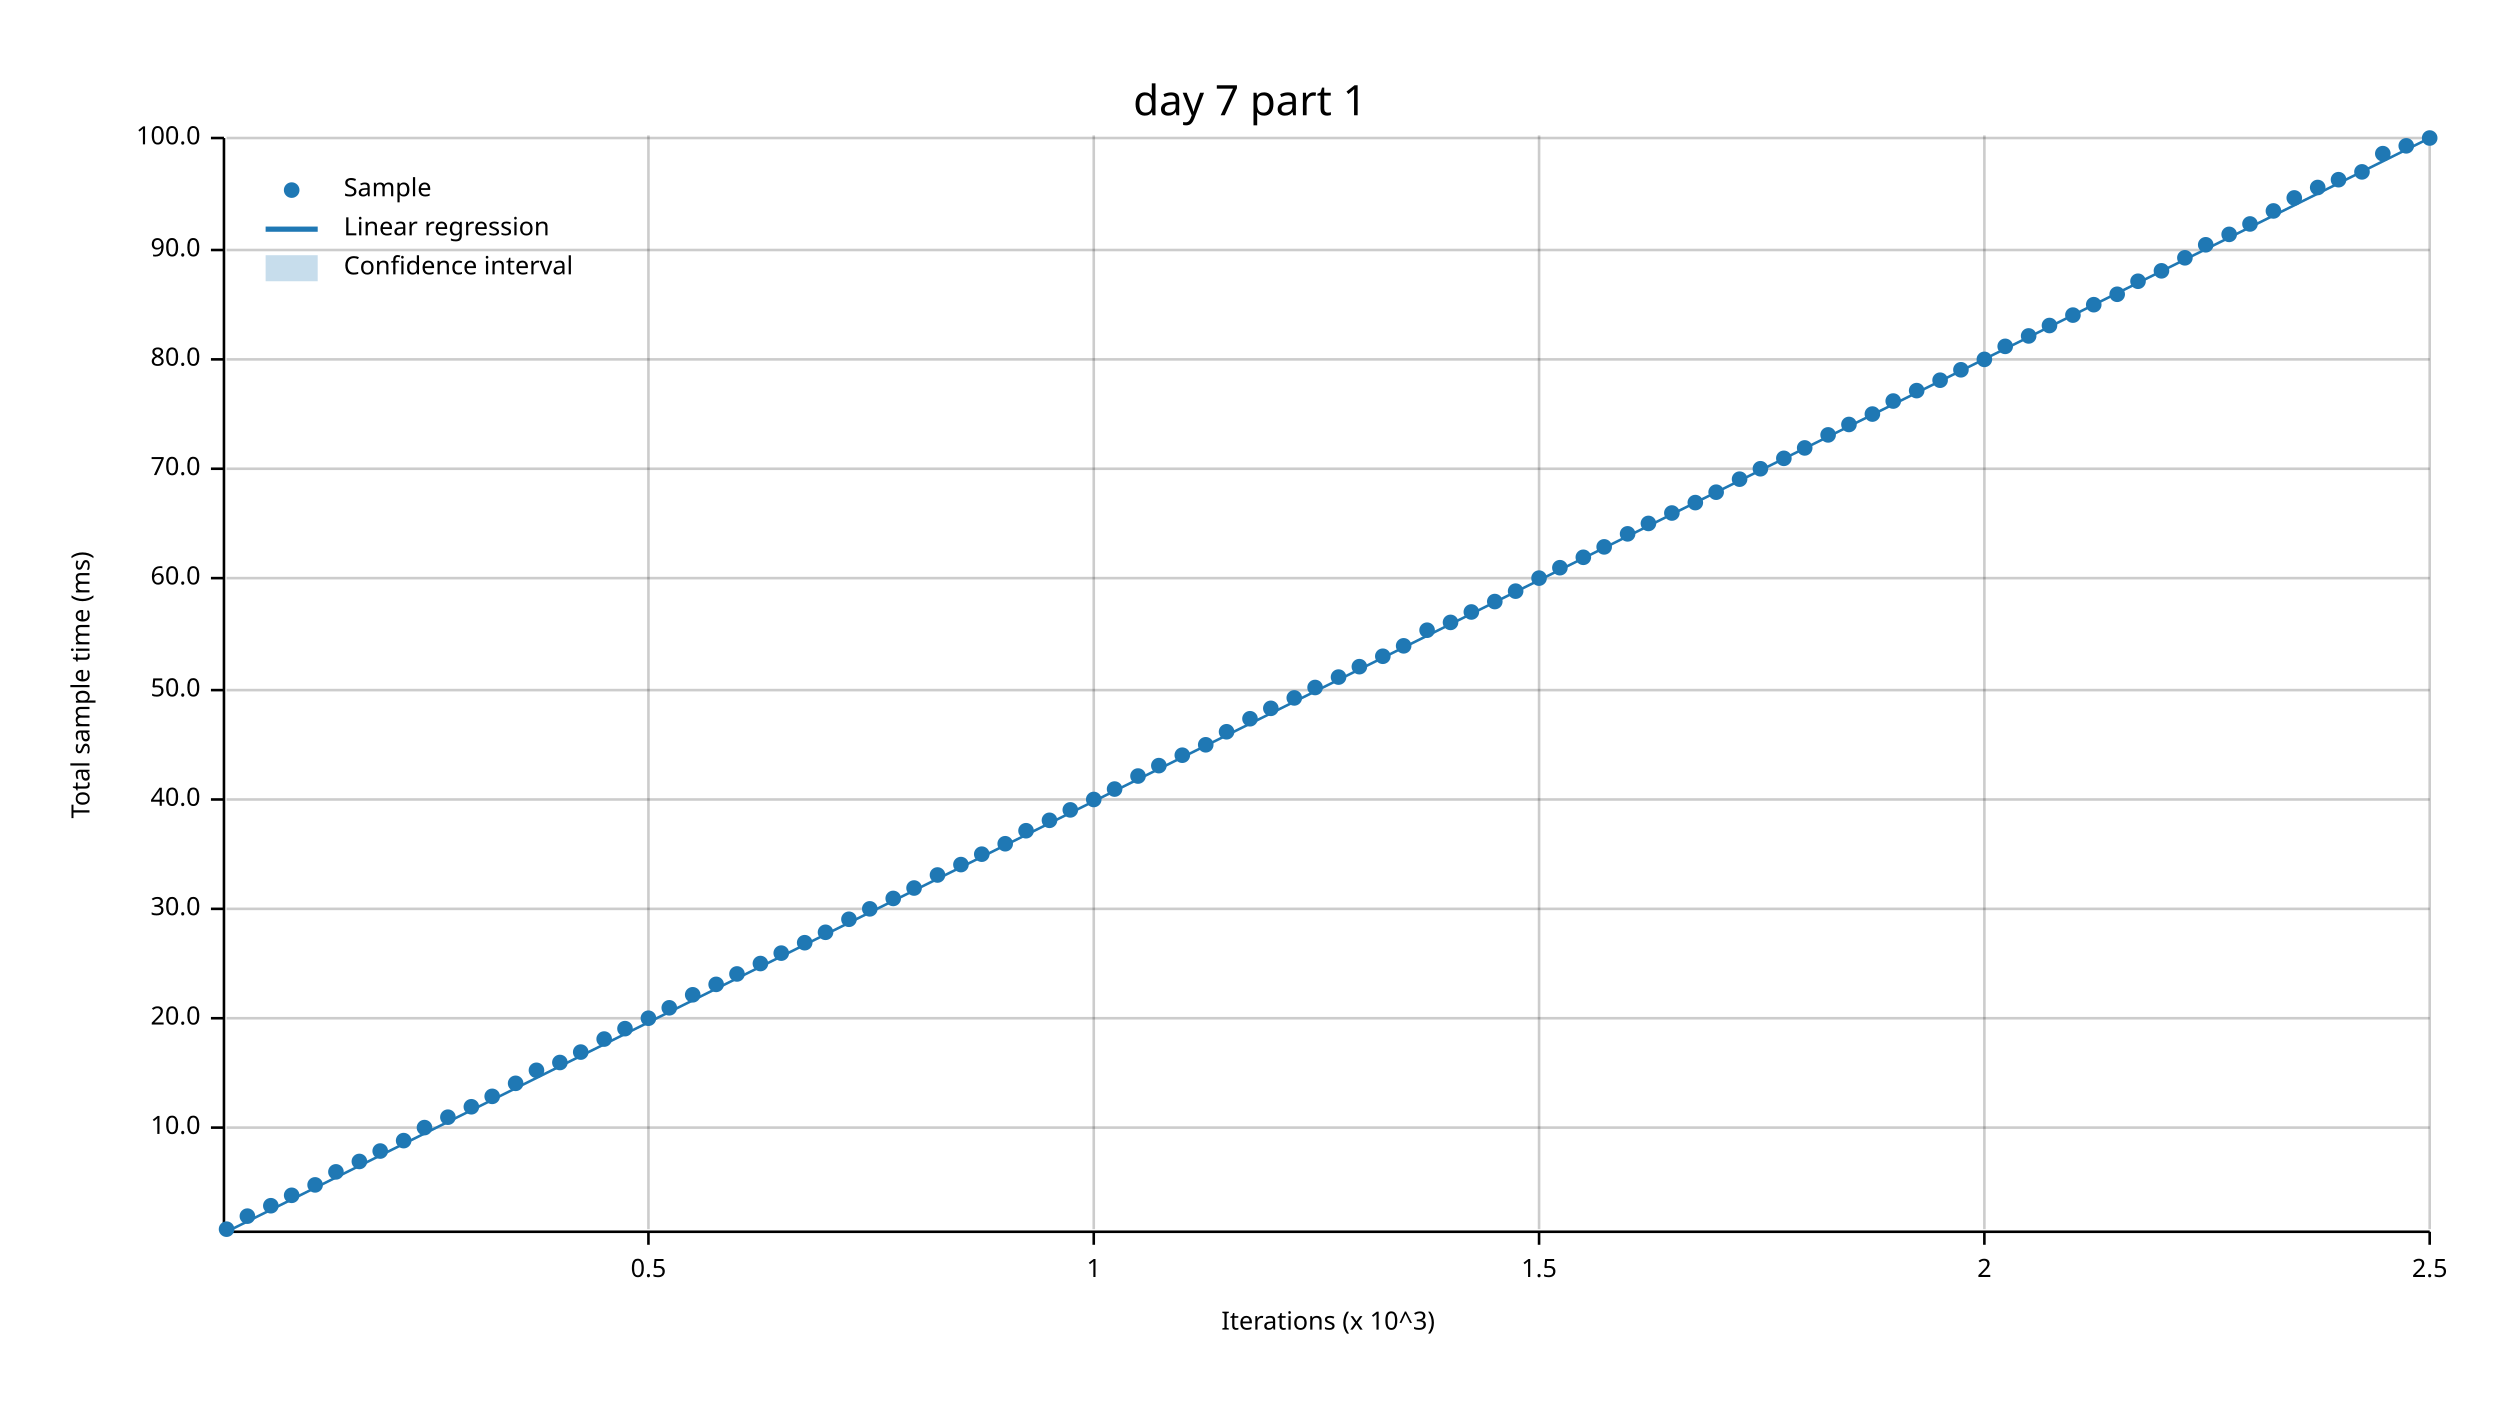
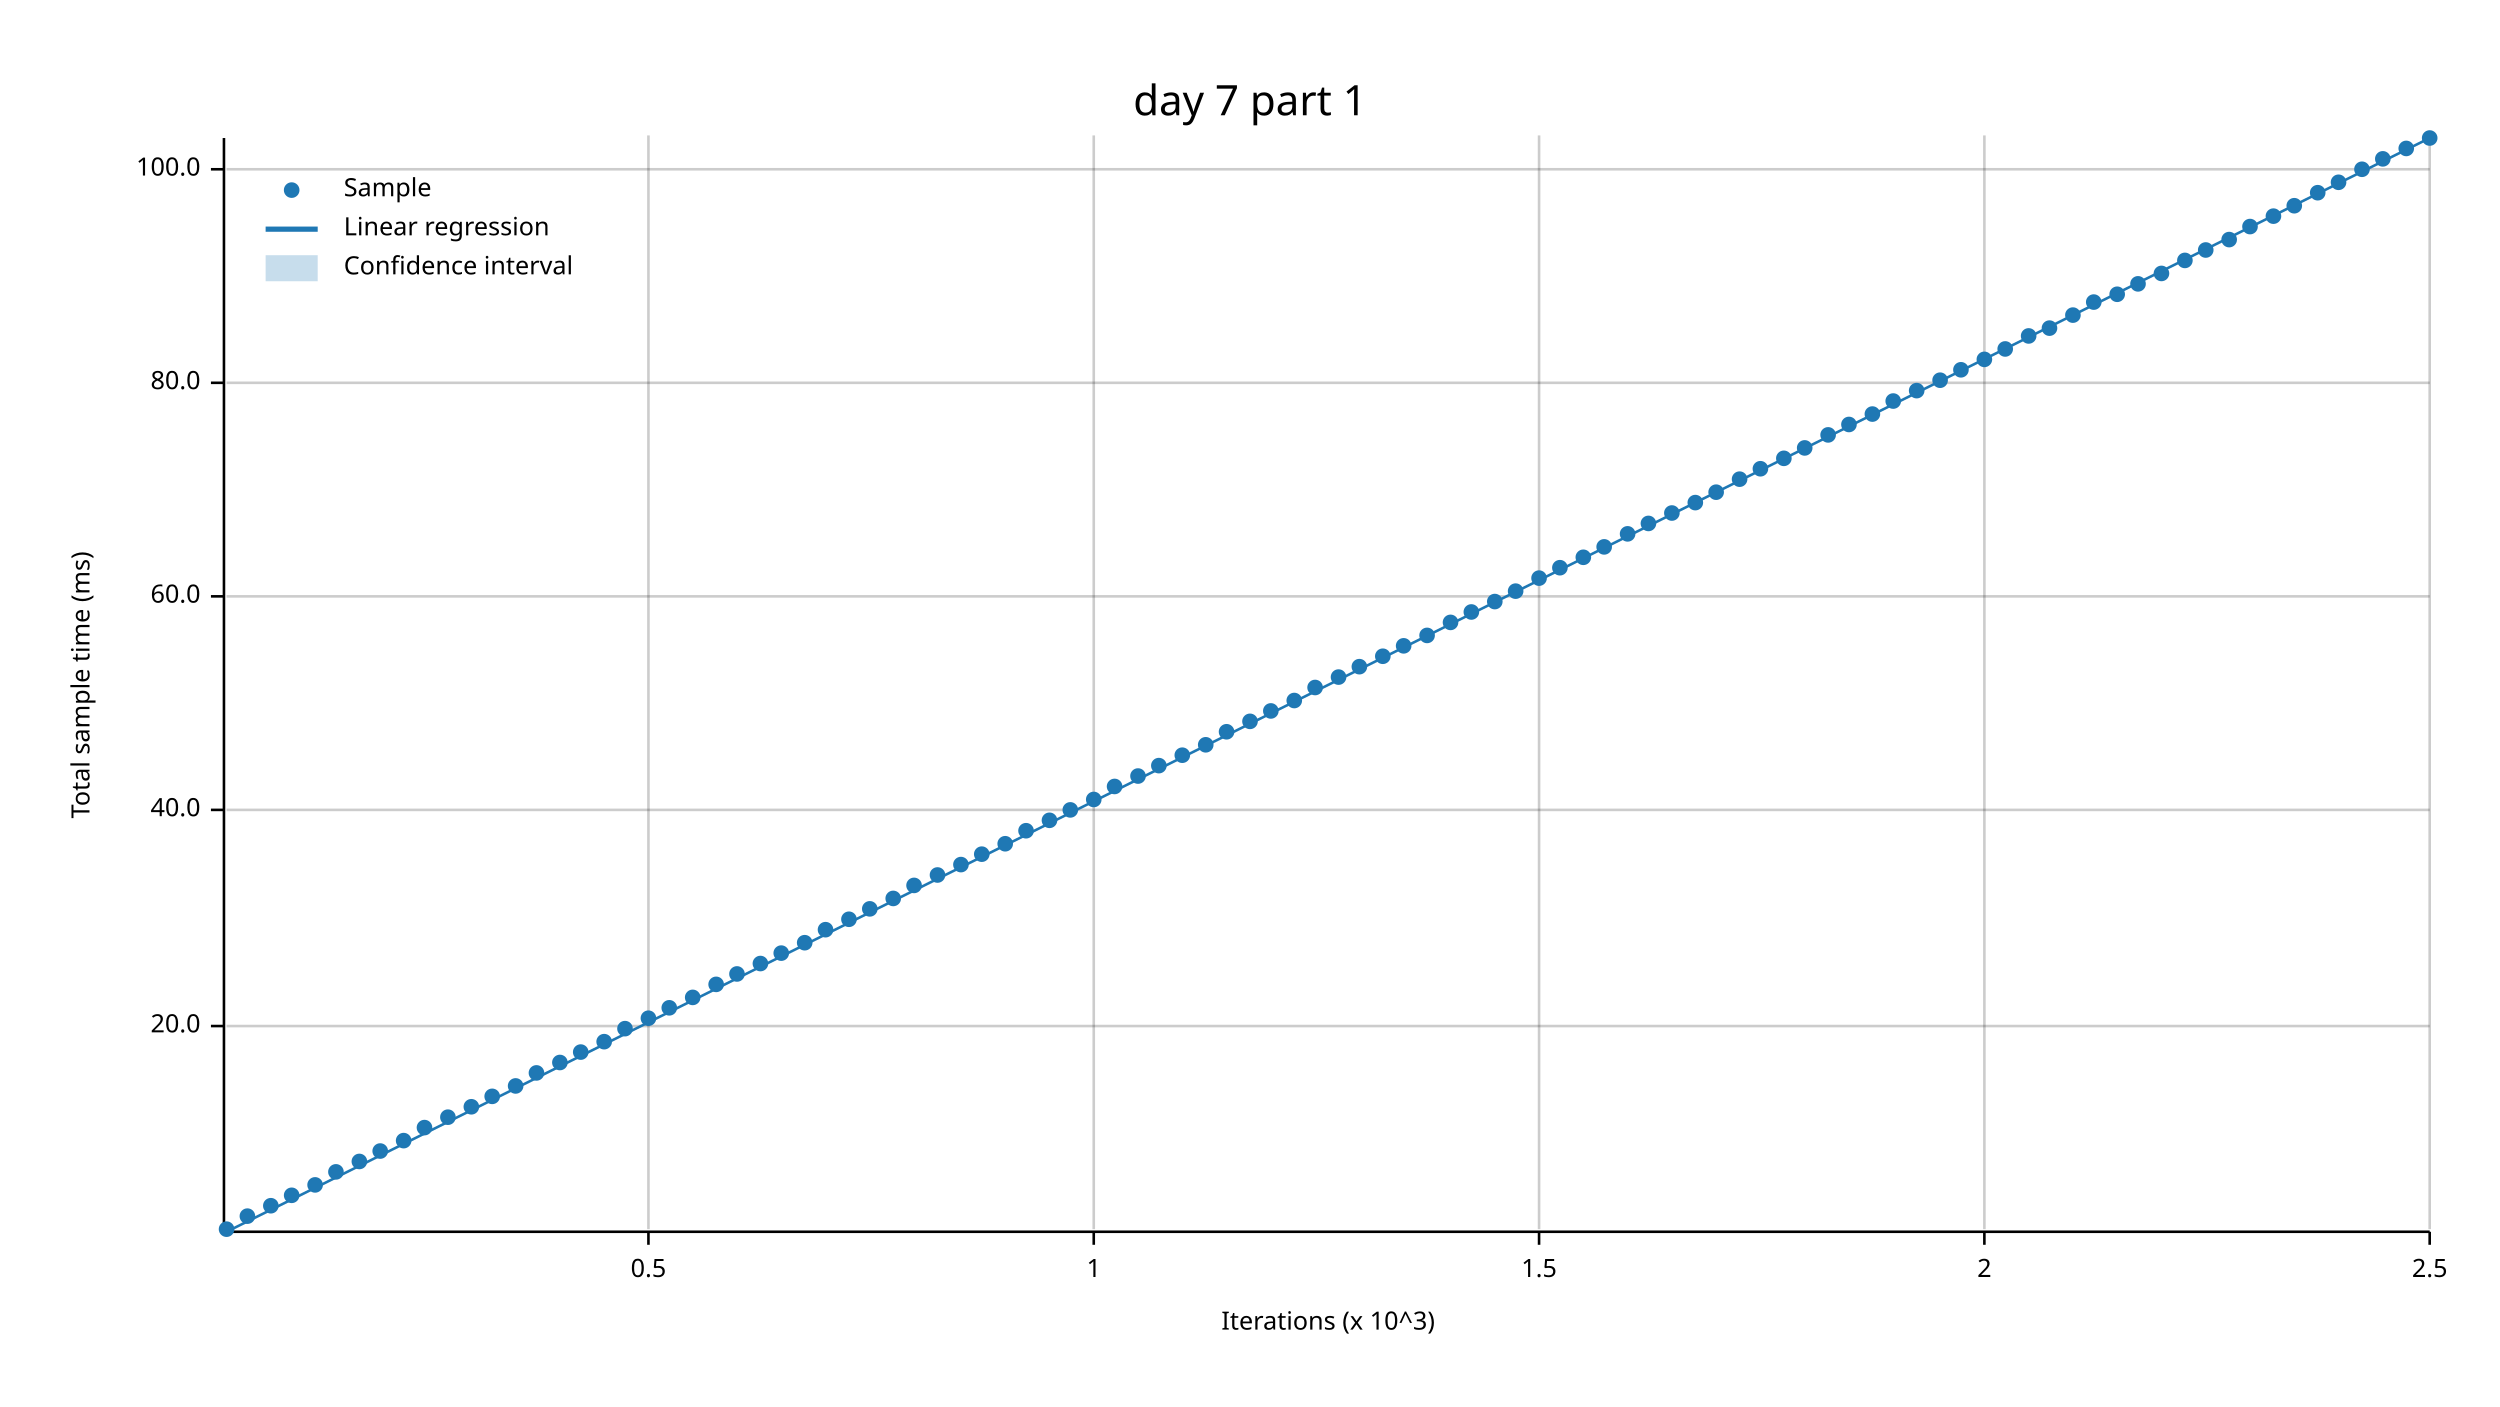
<svg xmlns="http://www.w3.org/2000/svg" width="960" height="540" viewBox="0 0 960 540">
  <text x="480" y="32" dy="0.76em" text-anchor="middle" font-family="sans-serif" font-size="16.129" opacity="1" fill="#000000">
day 7 part 1
</text>
  <text x="27" y="263" dy="0.76em" text-anchor="middle" font-family="sans-serif" font-size="9.677" opacity="1" fill="#000000" transform="rotate(270, 27, 263)">
Total sample time (ms)
</text>
  <text x="510" y="513" dy="-0.5ex" text-anchor="middle" font-family="sans-serif" font-size="9.677" opacity="1" fill="#000000">
Iterations (x 10^3)
</text>
  <line opacity="0.2" stroke="#000000" stroke-width="1" x1="249" y1="472" x2="249" y2="52" />
  <line opacity="0.2" stroke="#000000" stroke-width="1" x1="420" y1="472" x2="420" y2="52" />
  <line opacity="0.2" stroke="#000000" stroke-width="1" x1="591" y1="472" x2="591" y2="52" />
  <line opacity="0.2" stroke="#000000" stroke-width="1" x1="762" y1="472" x2="762" y2="52" />
  <line opacity="0.2" stroke="#000000" stroke-width="1" x1="933" y1="472" x2="933" y2="52" />
-   <line opacity="0.2" stroke="#000000" stroke-width="1" x1="87" y1="433" x2="933" y2="433" />
-   <line opacity="0.2" stroke="#000000" stroke-width="1" x1="87" y1="391" x2="933" y2="391" />
-   <line opacity="0.2" stroke="#000000" stroke-width="1" x1="87" y1="349" x2="933" y2="349" />
-   <line opacity="0.2" stroke="#000000" stroke-width="1" x1="87" y1="307" x2="933" y2="307" />
-   <line opacity="0.2" stroke="#000000" stroke-width="1" x1="87" y1="265" x2="933" y2="265" />
-   <line opacity="0.2" stroke="#000000" stroke-width="1" x1="87" y1="222" x2="933" y2="222" />
-   <line opacity="0.2" stroke="#000000" stroke-width="1" x1="87" y1="180" x2="933" y2="180" />
-   <line opacity="0.2" stroke="#000000" stroke-width="1" x1="87" y1="138" x2="933" y2="138" />
-   <line opacity="0.2" stroke="#000000" stroke-width="1" x1="87" y1="96" x2="933" y2="96" />
-   <line opacity="0.2" stroke="#000000" stroke-width="1" x1="87" y1="53" x2="933" y2="53" />
+   <line opacity="0.2" stroke="#000000" stroke-width="1" x1="87" y1="394" x2="933" y2="394" />
+   <line opacity="0.2" stroke="#000000" stroke-width="1" x1="87" y1="311" x2="933" y2="311" />
+   <line opacity="0.2" stroke="#000000" stroke-width="1" x1="87" y1="229" x2="933" y2="229" />
+   <line opacity="0.2" stroke="#000000" stroke-width="1" x1="87" y1="147" x2="933" y2="147" />
+   <line opacity="0.2" stroke="#000000" stroke-width="1" x1="87" y1="65" x2="933" y2="65" />
  <polyline fill="none" opacity="1" stroke="#000000" stroke-width="1" points="86,53 86,473 " />
-   <text x="77" y="433" dy="0.5ex" text-anchor="end" font-family="sans-serif" font-size="9.677" opacity="1" fill="#000000">
- 10.0
- </text>
-   <polyline fill="none" opacity="1" stroke="#000000" stroke-width="1" points="81,433 86,433 " />
-   <text x="77" y="391" dy="0.5ex" text-anchor="end" font-family="sans-serif" font-size="9.677" opacity="1" fill="#000000">
+   <text x="77" y="394" dy="0.5ex" text-anchor="end" font-family="sans-serif" font-size="9.677" opacity="1" fill="#000000">
20.0
</text>
-   <polyline fill="none" opacity="1" stroke="#000000" stroke-width="1" points="81,391 86,391 " />
-   <text x="77" y="349" dy="0.5ex" text-anchor="end" font-family="sans-serif" font-size="9.677" opacity="1" fill="#000000">
- 30.0
- </text>
-   <polyline fill="none" opacity="1" stroke="#000000" stroke-width="1" points="81,349 86,349 " />
-   <text x="77" y="307" dy="0.5ex" text-anchor="end" font-family="sans-serif" font-size="9.677" opacity="1" fill="#000000">
+   <polyline fill="none" opacity="1" stroke="#000000" stroke-width="1" points="81,394 86,394 " />
+   <text x="77" y="311" dy="0.5ex" text-anchor="end" font-family="sans-serif" font-size="9.677" opacity="1" fill="#000000">
40.0
</text>
-   <polyline fill="none" opacity="1" stroke="#000000" stroke-width="1" points="81,307 86,307 " />
-   <text x="77" y="265" dy="0.5ex" text-anchor="end" font-family="sans-serif" font-size="9.677" opacity="1" fill="#000000">
- 50.0
- </text>
-   <polyline fill="none" opacity="1" stroke="#000000" stroke-width="1" points="81,265 86,265 " />
-   <text x="77" y="222" dy="0.5ex" text-anchor="end" font-family="sans-serif" font-size="9.677" opacity="1" fill="#000000">
+   <polyline fill="none" opacity="1" stroke="#000000" stroke-width="1" points="81,311 86,311 " />
+   <text x="77" y="229" dy="0.5ex" text-anchor="end" font-family="sans-serif" font-size="9.677" opacity="1" fill="#000000">
60.0
</text>
-   <polyline fill="none" opacity="1" stroke="#000000" stroke-width="1" points="81,222 86,222 " />
-   <text x="77" y="180" dy="0.5ex" text-anchor="end" font-family="sans-serif" font-size="9.677" opacity="1" fill="#000000">
- 70.0
- </text>
-   <polyline fill="none" opacity="1" stroke="#000000" stroke-width="1" points="81,180 86,180 " />
-   <text x="77" y="138" dy="0.5ex" text-anchor="end" font-family="sans-serif" font-size="9.677" opacity="1" fill="#000000">
+   <polyline fill="none" opacity="1" stroke="#000000" stroke-width="1" points="81,229 86,229 " />
+   <text x="77" y="147" dy="0.5ex" text-anchor="end" font-family="sans-serif" font-size="9.677" opacity="1" fill="#000000">
80.0
</text>
-   <polyline fill="none" opacity="1" stroke="#000000" stroke-width="1" points="81,138 86,138 " />
-   <text x="77" y="96" dy="0.5ex" text-anchor="end" font-family="sans-serif" font-size="9.677" opacity="1" fill="#000000">
- 90.0
- </text>
-   <polyline fill="none" opacity="1" stroke="#000000" stroke-width="1" points="81,96 86,96 " />
-   <text x="77" y="53" dy="0.5ex" text-anchor="end" font-family="sans-serif" font-size="9.677" opacity="1" fill="#000000">
+   <polyline fill="none" opacity="1" stroke="#000000" stroke-width="1" points="81,147 86,147 " />
+   <text x="77" y="65" dy="0.5ex" text-anchor="end" font-family="sans-serif" font-size="9.677" opacity="1" fill="#000000">
100.0
</text>
-   <polyline fill="none" opacity="1" stroke="#000000" stroke-width="1" points="81,53 86,53 " />
+   <polyline fill="none" opacity="1" stroke="#000000" stroke-width="1" points="81,65 86,65 " />
  <polyline fill="none" opacity="1" stroke="#000000" stroke-width="1" points="87,473 933,473 " />
  <text x="249" y="483" dy="0.76em" text-anchor="middle" font-family="sans-serif" font-size="9.677" opacity="1" fill="#000000">
0.5
</text>
  <polyline fill="none" opacity="1" stroke="#000000" stroke-width="1" points="249,473 249,478 " />
  <text x="420" y="483" dy="0.76em" text-anchor="middle" font-family="sans-serif" font-size="9.677" opacity="1" fill="#000000">
1
</text>
  <polyline fill="none" opacity="1" stroke="#000000" stroke-width="1" points="420,473 420,478 " />
  <text x="591" y="483" dy="0.76em" text-anchor="middle" font-family="sans-serif" font-size="9.677" opacity="1" fill="#000000">
1.5
</text>
  <polyline fill="none" opacity="1" stroke="#000000" stroke-width="1" points="591,473 591,478 " />
  <text x="762" y="483" dy="0.76em" text-anchor="middle" font-family="sans-serif" font-size="9.677" opacity="1" fill="#000000">
2
</text>
  <polyline fill="none" opacity="1" stroke="#000000" stroke-width="1" points="762,473 762,478 " />
  <text x="933" y="483" dy="0.76em" text-anchor="middle" font-family="sans-serif" font-size="9.677" opacity="1" fill="#000000">
2.5
</text>
  <polyline fill="none" opacity="1" stroke="#000000" stroke-width="1" points="933,473 933,478 " />
  <circle cx="87" cy="472" r="3" opacity="1" fill="#1F78B4" stroke="none" stroke-width="1" />
  <circle cx="95" cy="467" r="3" opacity="1" fill="#1F78B4" stroke="none" stroke-width="1" />
  <circle cx="104" cy="463" r="3" opacity="1" fill="#1F78B4" stroke="none" stroke-width="1" />
  <circle cx="112" cy="459" r="3" opacity="1" fill="#1F78B4" stroke="none" stroke-width="1" />
  <circle cx="121" cy="455" r="3" opacity="1" fill="#1F78B4" stroke="none" stroke-width="1" />
  <circle cx="129" cy="450" r="3" opacity="1" fill="#1F78B4" stroke="none" stroke-width="1" />
  <circle cx="138" cy="446" r="3" opacity="1" fill="#1F78B4" stroke="none" stroke-width="1" />
  <circle cx="146" cy="442" r="3" opacity="1" fill="#1F78B4" stroke="none" stroke-width="1" />
  <circle cx="155" cy="438" r="3" opacity="1" fill="#1F78B4" stroke="none" stroke-width="1" />
  <circle cx="163" cy="433" r="3" opacity="1" fill="#1F78B4" stroke="none" stroke-width="1" />
  <circle cx="172" cy="429" r="3" opacity="1" fill="#1F78B4" stroke="none" stroke-width="1" />
  <circle cx="181" cy="425" r="3" opacity="1" fill="#1F78B4" stroke="none" stroke-width="1" />
  <circle cx="189" cy="421" r="3" opacity="1" fill="#1F78B4" stroke="none" stroke-width="1" />
-   <circle cx="198" cy="416" r="3" opacity="1" fill="#1F78B4" stroke="none" stroke-width="1" />
-   <circle cx="206" cy="411" r="3" opacity="1" fill="#1F78B4" stroke="none" stroke-width="1" />
+   <circle cx="198" cy="417" r="3" opacity="1" fill="#1F78B4" stroke="none" stroke-width="1" />
+   <circle cx="206" cy="412" r="3" opacity="1" fill="#1F78B4" stroke="none" stroke-width="1" />
  <circle cx="215" cy="408" r="3" opacity="1" fill="#1F78B4" stroke="none" stroke-width="1" />
  <circle cx="223" cy="404" r="3" opacity="1" fill="#1F78B4" stroke="none" stroke-width="1" />
-   <circle cx="232" cy="399" r="3" opacity="1" fill="#1F78B4" stroke="none" stroke-width="1" />
+   <circle cx="232" cy="400" r="3" opacity="1" fill="#1F78B4" stroke="none" stroke-width="1" />
  <circle cx="240" cy="395" r="3" opacity="1" fill="#1F78B4" stroke="none" stroke-width="1" />
  <circle cx="249" cy="391" r="3" opacity="1" fill="#1F78B4" stroke="none" stroke-width="1" />
  <circle cx="257" cy="387" r="3" opacity="1" fill="#1F78B4" stroke="none" stroke-width="1" />
-   <circle cx="266" cy="382" r="3" opacity="1" fill="#1F78B4" stroke="none" stroke-width="1" />
+   <circle cx="266" cy="383" r="3" opacity="1" fill="#1F78B4" stroke="none" stroke-width="1" />
  <circle cx="275" cy="378" r="3" opacity="1" fill="#1F78B4" stroke="none" stroke-width="1" />
  <circle cx="283" cy="374" r="3" opacity="1" fill="#1F78B4" stroke="none" stroke-width="1" />
  <circle cx="292" cy="370" r="3" opacity="1" fill="#1F78B4" stroke="none" stroke-width="1" />
  <circle cx="300" cy="366" r="3" opacity="1" fill="#1F78B4" stroke="none" stroke-width="1" />
  <circle cx="309" cy="362" r="3" opacity="1" fill="#1F78B4" stroke="none" stroke-width="1" />
-   <circle cx="317" cy="358" r="3" opacity="1" fill="#1F78B4" stroke="none" stroke-width="1" />
+   <circle cx="317" cy="357" r="3" opacity="1" fill="#1F78B4" stroke="none" stroke-width="1" />
  <circle cx="326" cy="353" r="3" opacity="1" fill="#1F78B4" stroke="none" stroke-width="1" />
  <circle cx="334" cy="349" r="3" opacity="1" fill="#1F78B4" stroke="none" stroke-width="1" />
  <circle cx="343" cy="345" r="3" opacity="1" fill="#1F78B4" stroke="none" stroke-width="1" />
-   <circle cx="351" cy="341" r="3" opacity="1" fill="#1F78B4" stroke="none" stroke-width="1" />
+   <circle cx="351" cy="340" r="3" opacity="1" fill="#1F78B4" stroke="none" stroke-width="1" />
  <circle cx="360" cy="336" r="3" opacity="1" fill="#1F78B4" stroke="none" stroke-width="1" />
  <circle cx="369" cy="332" r="3" opacity="1" fill="#1F78B4" stroke="none" stroke-width="1" />
  <circle cx="377" cy="328" r="3" opacity="1" fill="#1F78B4" stroke="none" stroke-width="1" />
  <circle cx="386" cy="324" r="3" opacity="1" fill="#1F78B4" stroke="none" stroke-width="1" />
  <circle cx="394" cy="319" r="3" opacity="1" fill="#1F78B4" stroke="none" stroke-width="1" />
  <circle cx="403" cy="315" r="3" opacity="1" fill="#1F78B4" stroke="none" stroke-width="1" />
  <circle cx="411" cy="311" r="3" opacity="1" fill="#1F78B4" stroke="none" stroke-width="1" />
  <circle cx="420" cy="307" r="3" opacity="1" fill="#1F78B4" stroke="none" stroke-width="1" />
-   <circle cx="428" cy="303" r="3" opacity="1" fill="#1F78B4" stroke="none" stroke-width="1" />
+   <circle cx="428" cy="302" r="3" opacity="1" fill="#1F78B4" stroke="none" stroke-width="1" />
  <circle cx="437" cy="298" r="3" opacity="1" fill="#1F78B4" stroke="none" stroke-width="1" />
  <circle cx="445" cy="294" r="3" opacity="1" fill="#1F78B4" stroke="none" stroke-width="1" />
  <circle cx="454" cy="290" r="3" opacity="1" fill="#1F78B4" stroke="none" stroke-width="1" />
  <circle cx="463" cy="286" r="3" opacity="1" fill="#1F78B4" stroke="none" stroke-width="1" />
  <circle cx="471" cy="281" r="3" opacity="1" fill="#1F78B4" stroke="none" stroke-width="1" />
-   <circle cx="480" cy="276" r="3" opacity="1" fill="#1F78B4" stroke="none" stroke-width="1" />
-   <circle cx="488" cy="272" r="3" opacity="1" fill="#1F78B4" stroke="none" stroke-width="1" />
-   <circle cx="497" cy="268" r="3" opacity="1" fill="#1F78B4" stroke="none" stroke-width="1" />
+   <circle cx="480" cy="277" r="3" opacity="1" fill="#1F78B4" stroke="none" stroke-width="1" />
+   <circle cx="488" cy="273" r="3" opacity="1" fill="#1F78B4" stroke="none" stroke-width="1" />
+   <circle cx="497" cy="269" r="3" opacity="1" fill="#1F78B4" stroke="none" stroke-width="1" />
  <circle cx="505" cy="264" r="3" opacity="1" fill="#1F78B4" stroke="none" stroke-width="1" />
  <circle cx="514" cy="260" r="3" opacity="1" fill="#1F78B4" stroke="none" stroke-width="1" />
  <circle cx="522" cy="256" r="3" opacity="1" fill="#1F78B4" stroke="none" stroke-width="1" />
  <circle cx="531" cy="252" r="3" opacity="1" fill="#1F78B4" stroke="none" stroke-width="1" />
  <circle cx="539" cy="248" r="3" opacity="1" fill="#1F78B4" stroke="none" stroke-width="1" />
-   <circle cx="548" cy="242" r="3" opacity="1" fill="#1F78B4" stroke="none" stroke-width="1" />
+   <circle cx="548" cy="244" r="3" opacity="1" fill="#1F78B4" stroke="none" stroke-width="1" />
  <circle cx="557" cy="239" r="3" opacity="1" fill="#1F78B4" stroke="none" stroke-width="1" />
  <circle cx="565" cy="235" r="3" opacity="1" fill="#1F78B4" stroke="none" stroke-width="1" />
  <circle cx="574" cy="231" r="3" opacity="1" fill="#1F78B4" stroke="none" stroke-width="1" />
  <circle cx="582" cy="227" r="3" opacity="1" fill="#1F78B4" stroke="none" stroke-width="1" />
  <circle cx="591" cy="222" r="3" opacity="1" fill="#1F78B4" stroke="none" stroke-width="1" />
  <circle cx="599" cy="218" r="3" opacity="1" fill="#1F78B4" stroke="none" stroke-width="1" />
  <circle cx="608" cy="214" r="3" opacity="1" fill="#1F78B4" stroke="none" stroke-width="1" />
  <circle cx="616" cy="210" r="3" opacity="1" fill="#1F78B4" stroke="none" stroke-width="1" />
  <circle cx="625" cy="205" r="3" opacity="1" fill="#1F78B4" stroke="none" stroke-width="1" />
  <circle cx="633" cy="201" r="3" opacity="1" fill="#1F78B4" stroke="none" stroke-width="1" />
  <circle cx="642" cy="197" r="3" opacity="1" fill="#1F78B4" stroke="none" stroke-width="1" />
  <circle cx="651" cy="193" r="3" opacity="1" fill="#1F78B4" stroke="none" stroke-width="1" />
  <circle cx="659" cy="189" r="3" opacity="1" fill="#1F78B4" stroke="none" stroke-width="1" />
  <circle cx="668" cy="184" r="3" opacity="1" fill="#1F78B4" stroke="none" stroke-width="1" />
  <circle cx="676" cy="180" r="3" opacity="1" fill="#1F78B4" stroke="none" stroke-width="1" />
  <circle cx="685" cy="176" r="3" opacity="1" fill="#1F78B4" stroke="none" stroke-width="1" />
  <circle cx="693" cy="172" r="3" opacity="1" fill="#1F78B4" stroke="none" stroke-width="1" />
  <circle cx="702" cy="167" r="3" opacity="1" fill="#1F78B4" stroke="none" stroke-width="1" />
  <circle cx="710" cy="163" r="3" opacity="1" fill="#1F78B4" stroke="none" stroke-width="1" />
  <circle cx="719" cy="159" r="3" opacity="1" fill="#1F78B4" stroke="none" stroke-width="1" />
  <circle cx="727" cy="154" r="3" opacity="1" fill="#1F78B4" stroke="none" stroke-width="1" />
  <circle cx="736" cy="150" r="3" opacity="1" fill="#1F78B4" stroke="none" stroke-width="1" />
  <circle cx="745" cy="146" r="3" opacity="1" fill="#1F78B4" stroke="none" stroke-width="1" />
  <circle cx="753" cy="142" r="3" opacity="1" fill="#1F78B4" stroke="none" stroke-width="1" />
  <circle cx="762" cy="138" r="3" opacity="1" fill="#1F78B4" stroke="none" stroke-width="1" />
-   <circle cx="770" cy="133" r="3" opacity="1" fill="#1F78B4" stroke="none" stroke-width="1" />
+   <circle cx="770" cy="134" r="3" opacity="1" fill="#1F78B4" stroke="none" stroke-width="1" />
  <circle cx="779" cy="129" r="3" opacity="1" fill="#1F78B4" stroke="none" stroke-width="1" />
-   <circle cx="787" cy="125" r="3" opacity="1" fill="#1F78B4" stroke="none" stroke-width="1" />
+   <circle cx="787" cy="126" r="3" opacity="1" fill="#1F78B4" stroke="none" stroke-width="1" />
  <circle cx="796" cy="121" r="3" opacity="1" fill="#1F78B4" stroke="none" stroke-width="1" />
-   <circle cx="804" cy="117" r="3" opacity="1" fill="#1F78B4" stroke="none" stroke-width="1" />
+   <circle cx="804" cy="116" r="3" opacity="1" fill="#1F78B4" stroke="none" stroke-width="1" />
  <circle cx="813" cy="113" r="3" opacity="1" fill="#1F78B4" stroke="none" stroke-width="1" />
-   <circle cx="821" cy="108" r="3" opacity="1" fill="#1F78B4" stroke="none" stroke-width="1" />
-   <circle cx="830" cy="104" r="3" opacity="1" fill="#1F78B4" stroke="none" stroke-width="1" />
-   <circle cx="839" cy="99" r="3" opacity="1" fill="#1F78B4" stroke="none" stroke-width="1" />
-   <circle cx="847" cy="94" r="3" opacity="1" fill="#1F78B4" stroke="none" stroke-width="1" />
-   <circle cx="856" cy="90" r="3" opacity="1" fill="#1F78B4" stroke="none" stroke-width="1" />
-   <circle cx="864" cy="86" r="3" opacity="1" fill="#1F78B4" stroke="none" stroke-width="1" />
-   <circle cx="873" cy="81" r="3" opacity="1" fill="#1F78B4" stroke="none" stroke-width="1" />
-   <circle cx="881" cy="76" r="3" opacity="1" fill="#1F78B4" stroke="none" stroke-width="1" />
-   <circle cx="890" cy="72" r="3" opacity="1" fill="#1F78B4" stroke="none" stroke-width="1" />
-   <circle cx="898" cy="69" r="3" opacity="1" fill="#1F78B4" stroke="none" stroke-width="1" />
-   <circle cx="907" cy="66" r="3" opacity="1" fill="#1F78B4" stroke="none" stroke-width="1" />
-   <circle cx="915" cy="59" r="3" opacity="1" fill="#1F78B4" stroke="none" stroke-width="1" />
-   <circle cx="924" cy="56" r="3" opacity="1" fill="#1F78B4" stroke="none" stroke-width="1" />
+   <circle cx="821" cy="109" r="3" opacity="1" fill="#1F78B4" stroke="none" stroke-width="1" />
+   <circle cx="830" cy="105" r="3" opacity="1" fill="#1F78B4" stroke="none" stroke-width="1" />
+   <circle cx="839" cy="100" r="3" opacity="1" fill="#1F78B4" stroke="none" stroke-width="1" />
+   <circle cx="847" cy="96" r="3" opacity="1" fill="#1F78B4" stroke="none" stroke-width="1" />
+   <circle cx="856" cy="92" r="3" opacity="1" fill="#1F78B4" stroke="none" stroke-width="1" />
+   <circle cx="864" cy="87" r="3" opacity="1" fill="#1F78B4" stroke="none" stroke-width="1" />
+   <circle cx="873" cy="83" r="3" opacity="1" fill="#1F78B4" stroke="none" stroke-width="1" />
+   <circle cx="881" cy="79" r="3" opacity="1" fill="#1F78B4" stroke="none" stroke-width="1" />
+   <circle cx="890" cy="74" r="3" opacity="1" fill="#1F78B4" stroke="none" stroke-width="1" />
+   <circle cx="898" cy="70" r="3" opacity="1" fill="#1F78B4" stroke="none" stroke-width="1" />
+   <circle cx="907" cy="65" r="3" opacity="1" fill="#1F78B4" stroke="none" stroke-width="1" />
+   <circle cx="915" cy="61" r="3" opacity="1" fill="#1F78B4" stroke="none" stroke-width="1" />
+   <circle cx="924" cy="57" r="3" opacity="1" fill="#1F78B4" stroke="none" stroke-width="1" />
  <circle cx="933" cy="53" r="3" opacity="1" fill="#1F78B4" stroke="none" stroke-width="1" />
  <polyline fill="none" opacity="1" stroke="#1F78B4" stroke-width="1" points="87,473 933,53 " />
  <polygon opacity="0.25" fill="#1F78B4" points="87,473 933,53 933,53 " />
  <text x="132" y="68" dy="0.76em" text-anchor="start" font-family="sans-serif" font-size="9.677" opacity="1" fill="#000000">
Sample
</text>
  <text x="132" y="83" dy="0.76em" text-anchor="start" font-family="sans-serif" font-size="9.677" opacity="1" fill="#000000">
Linear regression
</text>
  <text x="132" y="98" dy="0.76em" text-anchor="start" font-family="sans-serif" font-size="9.677" opacity="1" fill="#000000">
Confidence interval
</text>
  <circle cx="112" cy="73" r="3" opacity="1" fill="#1F78B4" stroke="none" stroke-width="1" />
  <polyline fill="none" opacity="1" stroke="#1F78B4" stroke-width="2" points="102,88 122,88 " />
  <rect x="102" y="98" width="20" height="10" opacity="0.25" fill="#1F78B4" stroke="none" />
</svg>
